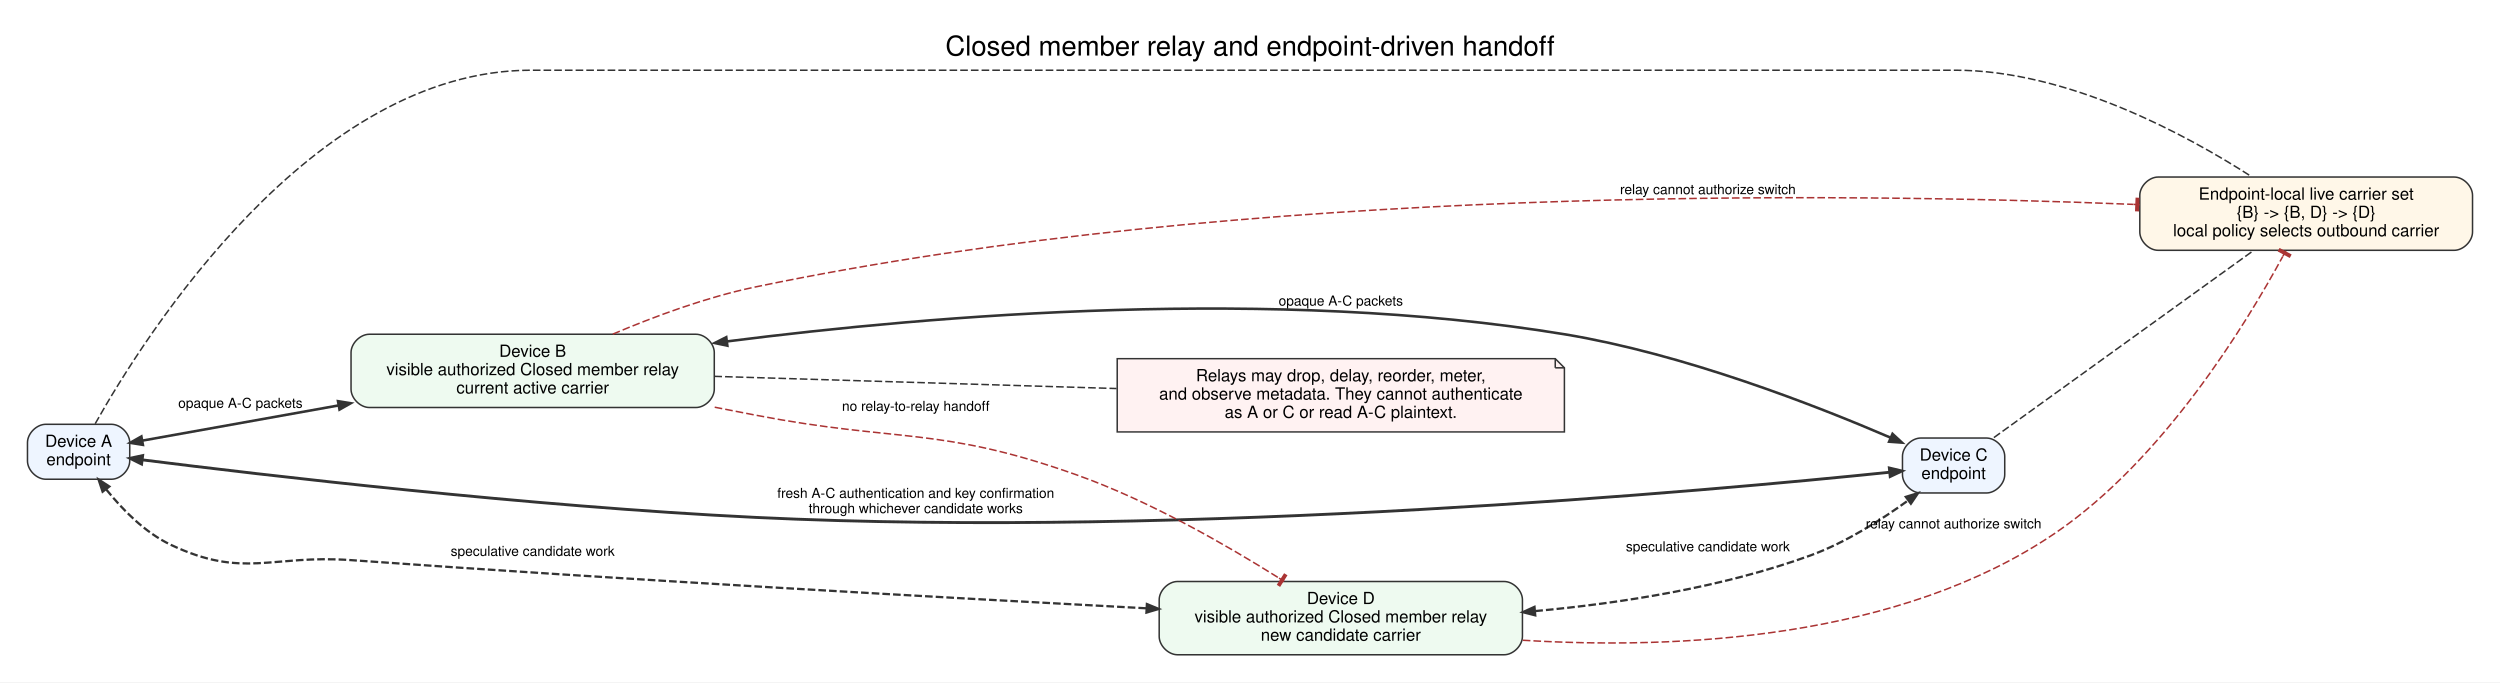
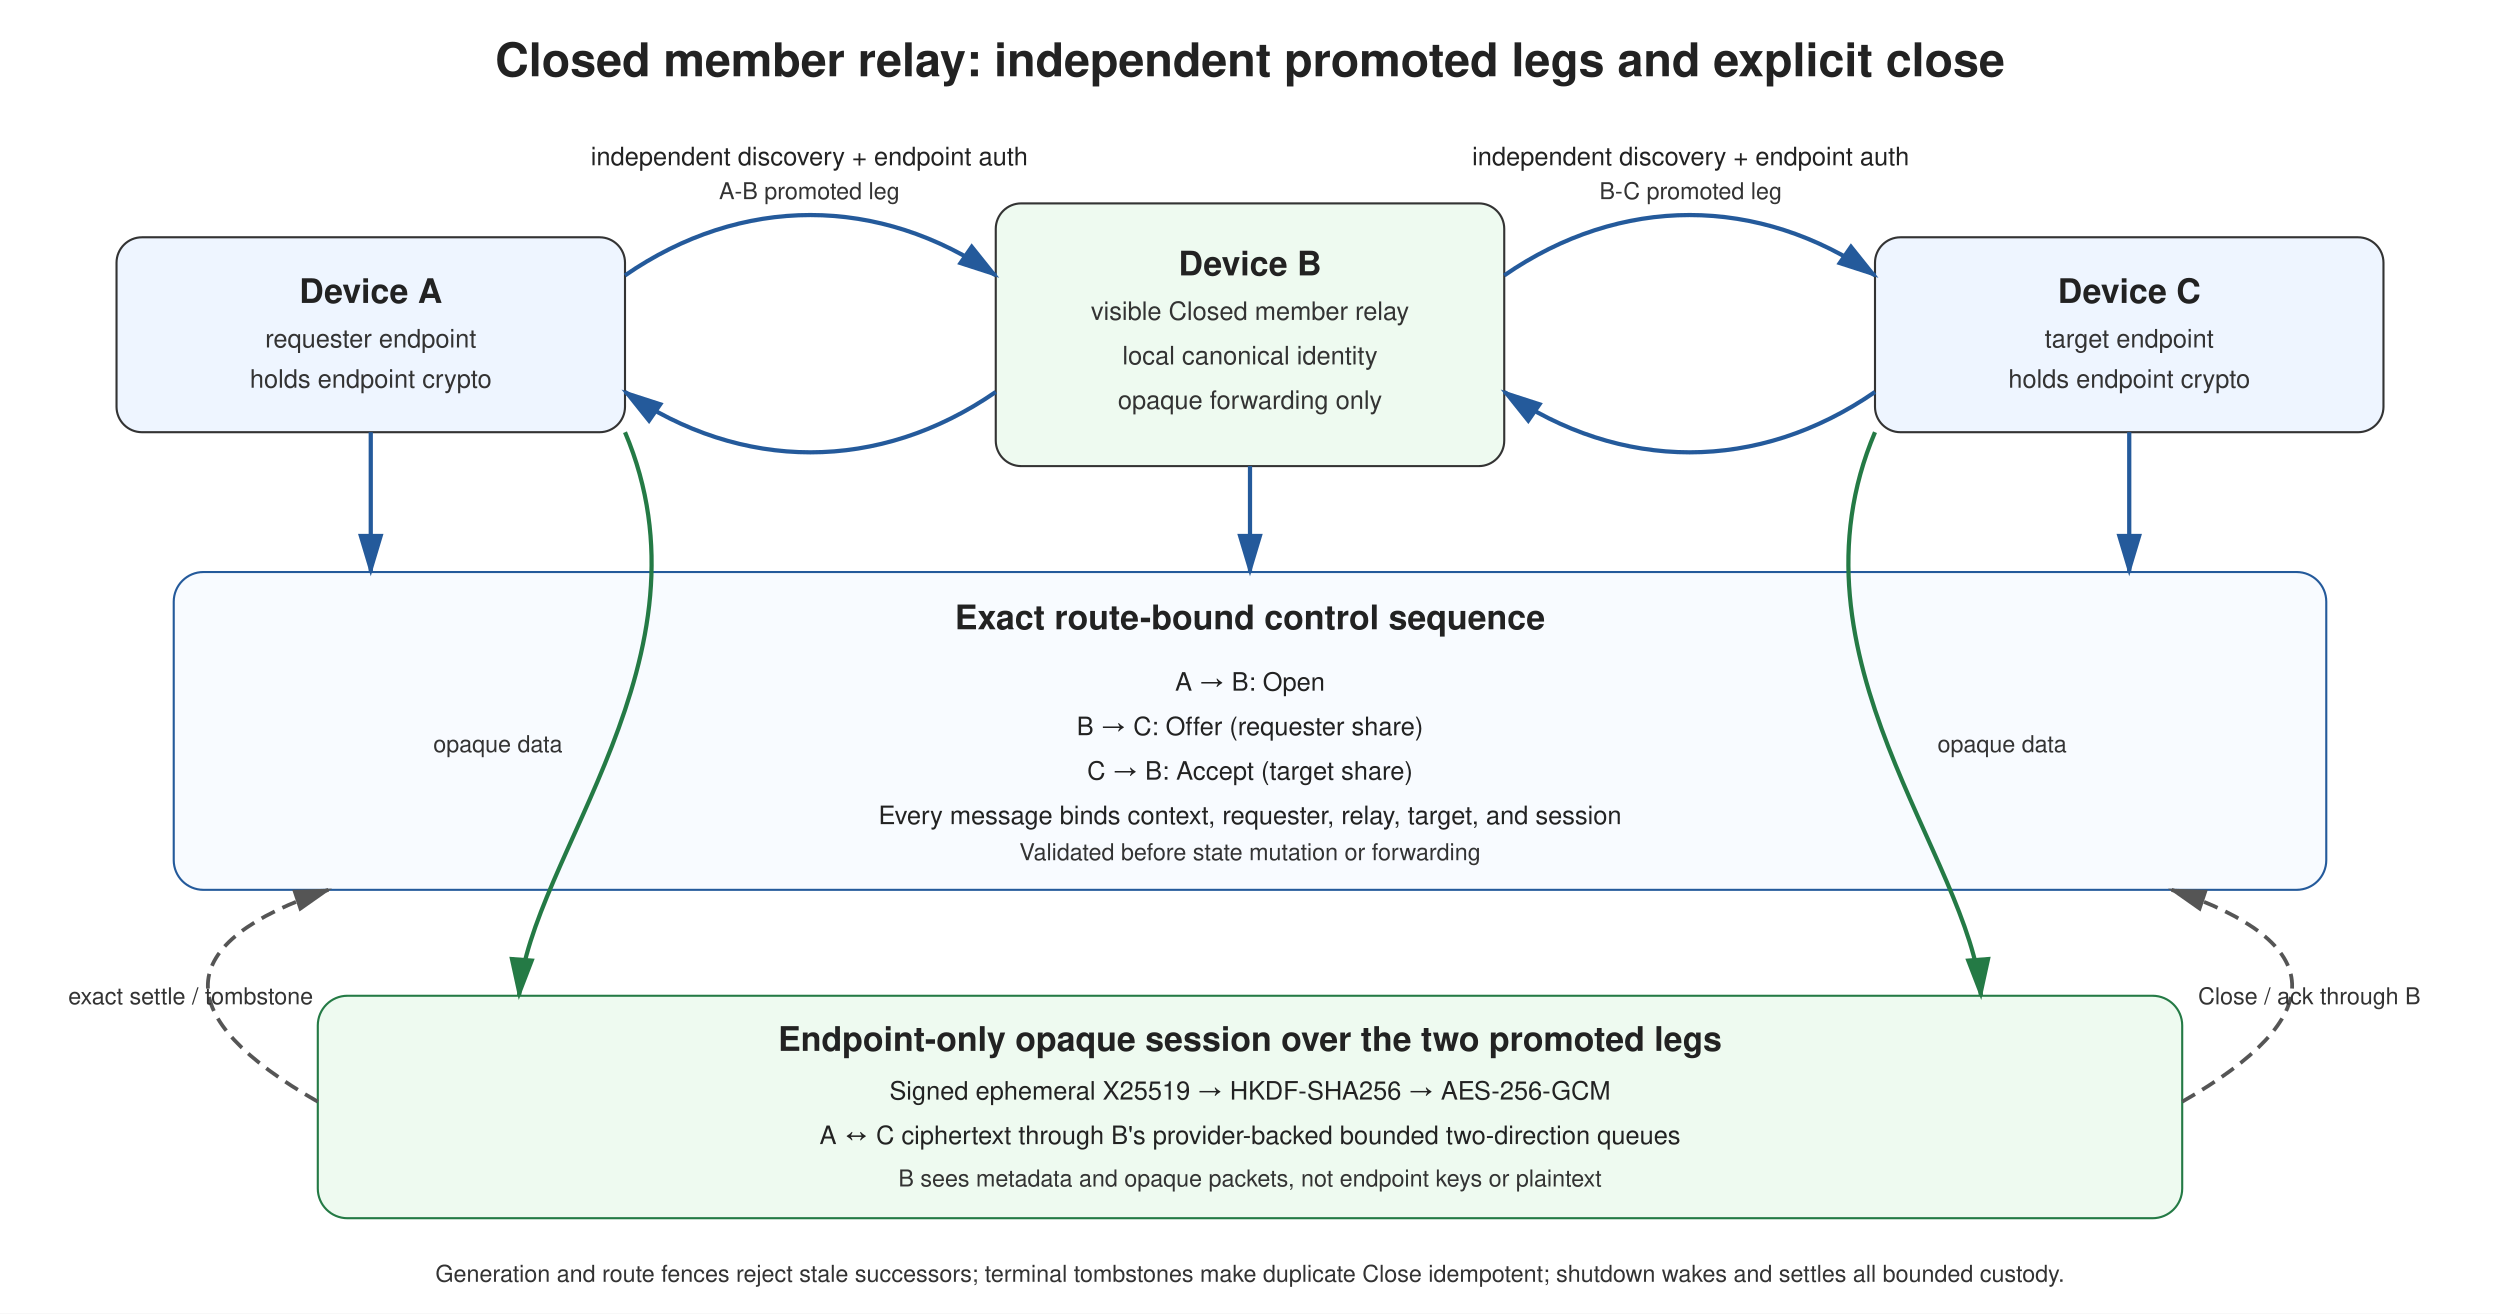
- <svg xmlns="http://www.w3.org/2000/svg" width="1638pt" height="447pt" viewBox="0.00 0.00 1638.00 447.00">
-   <g id="graph0" class="graph" transform="scale(1 1) rotate(0) translate(18 429)">
-     <polygon fill="white" stroke="transparent" points="-18,18 -18,-429 1620,-429 1620,18 -18,18" />
-     <text text-anchor="middle" x="801" y="-392.6" font-family="Helvetica,sans-Serif" font-size="18.00">Closed member relay and endpoint-driven handoff</text>
-     <g id="node1" class="node">
-       <path fill="#eef5ff" stroke="#333333" d="M55,-151C55,-151 12,-151 12,-151 6,-151 0,-145 0,-139 0,-139 0,-127 0,-127 0,-121 6,-115 12,-115 12,-115 55,-115 55,-115 61,-115 67,-121 67,-127 67,-127 67,-139 67,-139 67,-145 61,-151 55,-151" />
-       <text text-anchor="middle" x="33.5" y="-136.2" font-family="Helvetica,sans-Serif" font-size="11.00">Device A</text>
-       <text text-anchor="middle" x="33.5" y="-124.2" font-family="Helvetica,sans-Serif" font-size="11.00">endpoint</text>
-     </g>
-     <g id="node2" class="node">
-       <path fill="#eef5ff" stroke="#333333" d="M1283.5,-142C1283.5,-142 1240.5,-142 1240.5,-142 1234.5,-142 1228.5,-136 1228.5,-130 1228.5,-130 1228.5,-118 1228.5,-118 1228.5,-112 1234.5,-106 1240.5,-106 1240.5,-106 1283.5,-106 1283.5,-106 1289.5,-106 1295.5,-112 1295.5,-118 1295.5,-118 1295.5,-130 1295.5,-130 1295.5,-136 1289.5,-142 1283.5,-142" />
-       <text text-anchor="middle" x="1262" y="-127.2" font-family="Helvetica,sans-Serif" font-size="11.00">Device C</text>
-       <text text-anchor="middle" x="1262" y="-115.2" font-family="Helvetica,sans-Serif" font-size="11.00">endpoint</text>
-     </g>
-     <g id="edge5" class="edge">
-       <path fill="none" stroke="#333333" stroke-width="1.9" d="M75.29,-127.7C153.2,-117.88 328.6,-97.19 477,-90 761.38,-76.21 1103.93,-107.59 1220.16,-119.59" />
-       <polygon fill="#333333" stroke="#333333" stroke-width="1.9" points="74.76,-124.95 67.17,-128.73 75.46,-130.5 74.76,-124.95" />
-       <polygon fill="#333333" stroke="#333333" stroke-width="1.9" points="1219.89,-122.37 1228.13,-120.41 1220.46,-116.8 1219.89,-122.37" />
-       <text text-anchor="middle" x="582" y="-102.8" font-family="Helvetica,sans-Serif" font-size="9.00">fresh A-C authentication and key confirmation</text>
-       <text text-anchor="middle" x="582" y="-92.8" font-family="Helvetica,sans-Serif" font-size="9.00">through whichever candidate works</text>
-     </g>
-     <g id="node3" class="node">
-       <path fill="#eefaf0" stroke="#333333" d="M438,-210C438,-210 224,-210 224,-210 218,-210 212,-204 212,-198 212,-198 212,-174 212,-174 212,-168 218,-162 224,-162 224,-162 438,-162 438,-162 444,-162 450,-168 450,-174 450,-174 450,-198 450,-198 450,-204 444,-210 438,-210" />
-       <text text-anchor="middle" x="331" y="-195.2" font-family="Helvetica,sans-Serif" font-size="11.00">Device B</text>
-       <text text-anchor="middle" x="331" y="-183.2" font-family="Helvetica,sans-Serif" font-size="11.00">visible authorized Closed member relay</text>
-       <text text-anchor="middle" x="331" y="-171.2" font-family="Helvetica,sans-Serif" font-size="11.00">current active carrier</text>
-     </g>
-     <g id="edge1" class="edge">
-       <path fill="none" stroke="#333333" stroke-width="1.7" d="M75.39,-140.33C108.75,-146.32 157.74,-155.1 203.85,-163.37" />
-       <polygon fill="#333333" stroke="#333333" stroke-width="1.7" points="75.62,-137.53 67.25,-138.87 74.63,-143.04 75.62,-137.53" />
-       <polygon fill="#333333" stroke="#333333" stroke-width="1.7" points="203.45,-166.15 211.82,-164.8 204.44,-160.64 203.45,-166.15" />
-       <text text-anchor="middle" x="139.5" y="-161.8" font-family="Helvetica,sans-Serif" font-size="9.00">opaque A-C packets</text>
-     </g>
-     <g id="node4" class="node">
-       <path fill="#eefaf0" stroke="#333333" d="M967.5,-48C967.5,-48 753.5,-48 753.5,-48 747.5,-48 741.5,-42 741.5,-36 741.5,-36 741.5,-12 741.5,-12 741.5,-6 747.5,0 753.5,0 753.5,0 967.5,0 967.5,0 973.5,0 979.5,-6 979.5,-12 979.5,-12 979.5,-36 979.5,-36 979.5,-42 973.5,-48 967.5,-48" />
-       <text text-anchor="middle" x="860.5" y="-33.2" font-family="Helvetica,sans-Serif" font-size="11.00">Device D</text>
-       <text text-anchor="middle" x="860.5" y="-21.2" font-family="Helvetica,sans-Serif" font-size="11.00">visible authorized Closed member relay</text>
-       <text text-anchor="middle" x="860.5" y="-9.2" font-family="Helvetica,sans-Serif" font-size="11.00">new candidate carrier</text>
-     </g>
-     <g id="edge3" class="edge">
-       <path fill="none" stroke="#333333" stroke-width="1.5" stroke-dasharray="5,2" d="M51.69,-108.22C62.26,-95.07 77.03,-80.02 94,-72 141.59,-49.52 159.5,-65.76 212,-62 392.97,-49.02 602.64,-37.33 733.19,-30.44" />
-       <polygon fill="#333333" stroke="#333333" stroke-width="1.5" points="49.22,-106.83 46.55,-114.87 53.65,-110.25 49.22,-106.83" />
-       <polygon fill="#333333" stroke="#333333" stroke-width="1.5" points="733.44,-33.23 741.29,-30.02 733.15,-27.64 733.44,-33.23" />
-       <text text-anchor="middle" x="331" y="-64.8" font-family="Helvetica,sans-Serif" font-size="9.00">speculative candidate work</text>
-     </g>
-     <g id="node5" class="node">
-       <path fill="#fff7e8" stroke="#333333" d="M1590,-313C1590,-313 1396,-313 1396,-313 1390,-313 1384,-307 1384,-301 1384,-301 1384,-277 1384,-277 1384,-271 1390,-265 1396,-265 1396,-265 1590,-265 1590,-265 1596,-265 1602,-271 1602,-277 1602,-277 1602,-301 1602,-301 1602,-307 1596,-313 1590,-313" />
-       <text text-anchor="middle" x="1493" y="-298.2" font-family="Helvetica,sans-Serif" font-size="11.00">Endpoint-local live carrier set</text>
-       <text text-anchor="middle" x="1493" y="-286.2" font-family="Helvetica,sans-Serif" font-size="11.00">{B} -&gt; {B, D} -&gt; {D}</text>
-       <text text-anchor="middle" x="1493" y="-274.2" font-family="Helvetica,sans-Serif" font-size="11.00">local policy selects outbound carrier</text>
-     </g>
-     <g id="edge6" class="edge">
-       <path fill="none" stroke="#333333" stroke-dasharray="5,2" d="M44.37,-151.38C76.83,-209.12 186.53,-383 330,-383 330,-383 330,-383 1263,-383 1336.49,-383 1413.98,-341.06 1457.33,-313.21" />
-     </g>
-     <g id="edge7" class="edge">
-       <path fill="none" stroke="#333333" stroke-dasharray="5,2" d="M1288.38,-142.29C1329.84,-172.16 1412.09,-231.42 1458.36,-264.76" />
-     </g>
-     <g id="edge2" class="edge">
-       <path fill="none" stroke="#333333" stroke-width="1.7" d="M458.31,-205.3C594.64,-222.7 817.69,-241.18 1007,-210 1085.05,-197.14 1171.39,-163.47 1220.63,-142.27" />
-       <polygon fill="#333333" stroke="#333333" stroke-width="1.7" points="458.56,-202.51 450.27,-204.26 457.84,-208.07 458.56,-202.51" />
-       <polygon fill="#333333" stroke="#333333" stroke-width="1.7" points="1221.98,-144.74 1228.2,-138.99 1219.75,-139.6 1221.98,-144.74" />
-       <text text-anchor="middle" x="860.5" y="-228.8" font-family="Helvetica,sans-Serif" font-size="9.00">opaque A-C packets</text>
-     </g>
-     <g id="edge8" class="edge">
-       <path fill="none" stroke="#aa3333" stroke-dasharray="5,2" d="M450.28,-162.2C459.32,-160.43 468.3,-158.68 477,-157 570.21,-139.02 597.55,-149.77 687,-118 735.06,-100.93 785.84,-71.72 819.76,-50.39" />
-       <polygon fill="#aa3333" stroke="#aa3333" points="820.58,-45.13 824.86,-51.9 823.51,-52.75 819.23,-45.99 820.58,-45.13" />
-       <polyline fill="none" stroke="#aa3333" points="823.4,-48.09 820.02,-50.22 " />
-       <text text-anchor="middle" x="582" y="-159.8" font-family="Helvetica,sans-Serif" font-size="9.00">no relay-to-relay handoff</text>
-     </g>
-     <g id="edge9" class="edge">
-       <path fill="none" stroke="#aa3333" stroke-dasharray="5,2" d="M383.5,-210.08C410.68,-221.62 444.97,-234.34 477,-241 799.34,-307.99 1191.12,-302.82 1379.79,-295.09" />
-       <polygon fill="#aa3333" stroke="#aa3333" points="1382.97,-290.96 1383.3,-298.95 1381.7,-299.02 1381.37,-291.03 1382.97,-290.96" />
-       <polyline fill="none" stroke="#aa3333" points="1383.93,-294.92 1379.94,-295.09 " />
-       <text text-anchor="middle" x="1101" y="-301.8" font-family="Helvetica,sans-Serif" font-size="9.00">relay cannot authorize switch</text>
-     </g>
-     <g id="node6" class="node">
-       <polygon fill="#fff2f2" stroke="#333333" points="1001,-194 714,-194 714,-146 1007,-146 1007,-188 1001,-194" />
-       <polyline fill="none" stroke="#333333" points="1001,-194 1001,-188 " />
-       <polyline fill="none" stroke="#333333" points="1007,-188 1001,-188 " />
-       <text text-anchor="middle" x="860.5" y="-179.2" font-family="Helvetica,sans-Serif" font-size="11.00">Relays may drop, delay, reorder, meter,</text>
-       <text text-anchor="middle" x="860.5" y="-167.2" font-family="Helvetica,sans-Serif" font-size="11.00">and observe metadata. They cannot authenticate</text>
-       <text text-anchor="middle" x="860.5" y="-155.2" font-family="Helvetica,sans-Serif" font-size="11.00">as A or C or read A-C plaintext.</text>
-     </g>
-     <g id="edge11" class="edge">
-       <path fill="none" stroke="#333333" stroke-dasharray="5,2" d="M450.05,-182.42C527.95,-180.06 630.56,-176.94 713.57,-174.43" />
-     </g>
-     <g id="edge4" class="edge">
-       <path fill="none" stroke="#333333" stroke-width="1.5" stroke-dasharray="5,2" d="M987.93,-28.63C1044.38,-33.79 1110.9,-44.21 1168,-65 1191.16,-73.43 1214.57,-88.33 1232.11,-101.04" />
-       <polygon fill="#333333" stroke="#333333" stroke-width="1.5" points="987.89,-25.82 979.68,-27.91 987.4,-31.4 987.89,-25.82" />
-       <polygon fill="#333333" stroke="#333333" stroke-width="1.5" points="1230.68,-103.46 1238.77,-105.97 1234.01,-98.96 1230.68,-103.46" />
-       <text text-anchor="middle" x="1101" y="-67.8" font-family="Helvetica,sans-Serif" font-size="9.00">speculative candidate work</text>
-     </g>
-     <g id="edge10" class="edge">
-       <path fill="none" stroke="#aa3333" stroke-dasharray="5,2" d="M979.72,-9.51C1081.06,-3.34 1226.47,-9.99 1329,-80 1399.41,-128.08 1453.29,-216.05 1477.68,-260.98" />
-       <polygon fill="#aa3333" stroke="#aa3333" points="1482.81,-262.06 1475.77,-265.86 1475.01,-264.45 1482.05,-260.65 1482.81,-262.06" />
-       <polyline fill="none" stroke="#aa3333" points="1479.67,-264.66 1477.77,-261.14 " />
-       <text text-anchor="middle" x="1262" y="-82.8" font-family="Helvetica,sans-Serif" font-size="9.00">relay cannot authorize switch</text>
-     </g>
-   </g>
+ <svg xmlns="http://www.w3.org/2000/svg" width="1180" height="620" viewBox="0 0 1180 620">
+   <defs>
+     <marker id="arrow-blue" markerWidth="10" markerHeight="10" refX="9" refY="3" orient="auto">
+       <path d="M0,0 L10,3 L0,6 z" fill="#245a9b" />
+     </marker>
+     <marker id="arrow-green" markerWidth="10" markerHeight="10" refX="9" refY="3" orient="auto">
+       <path d="M0,0 L10,3 L0,6 z" fill="#247a45" />
+     </marker>
+     <marker id="arrow-gray" markerWidth="10" markerHeight="10" refX="9" refY="3" orient="auto">
+       <path d="M0,0 L10,3 L0,6 z" fill="#555" />
+     </marker>
+     <style>
+       .title { font: 700 22px Helvetica, Arial, sans-serif; fill: #222; }
+       .node-title { font: 700 16px Helvetica, Arial, sans-serif; fill: #222; }
+       .node-copy { font: 12px Helvetica, Arial, sans-serif; fill: #333; }
+       .label { font: 12px Helvetica, Arial, sans-serif; fill: #222; }
+       .small { font: 11px Helvetica, Arial, sans-serif; fill: #333; }
+       .control { stroke: #245a9b; stroke-width: 2; fill: none; marker-end: url(#arrow-blue); }
+       .data { stroke: #247a45; stroke-width: 2; fill: none; marker-end: url(#arrow-green); }
+       .close { stroke: #555; stroke-width: 1.8; stroke-dasharray: 7 4; fill: none; marker-end: url(#arrow-gray); }
+     </style>
+   </defs>
+   <rect width="1180" height="620" fill="#fff" />
+   <text x="590" y="36" text-anchor="middle" class="title">Closed member relay: independent promoted legs and explicit close</text>
+   <rect x="55" y="112" width="240" height="92" rx="12" fill="#eef5ff" stroke="#333" />
+   <text x="175" y="143" text-anchor="middle" class="node-title">Device A</text>
+   <text x="175" y="164" text-anchor="middle" class="node-copy">requester endpoint</text>
+   <text x="175" y="183" text-anchor="middle" class="node-copy">holds endpoint crypto</text>
+   <rect x="470" y="96" width="240" height="124" rx="12" fill="#eefaf0" stroke="#333" />
+   <text x="590" y="130" text-anchor="middle" class="node-title">Device B</text>
+   <text x="590" y="151" text-anchor="middle" class="node-copy">visible Closed member relay</text>
+   <text x="590" y="172" text-anchor="middle" class="node-copy">local canonical identity</text>
+   <text x="590" y="193" text-anchor="middle" class="node-copy">opaque forwarding only</text>
+   <rect x="885" y="112" width="240" height="92" rx="12" fill="#eef5ff" stroke="#333" />
+   <text x="1005" y="143" text-anchor="middle" class="node-title">Device C</text>
+   <text x="1005" y="164" text-anchor="middle" class="node-copy">target endpoint</text>
+   <text x="1005" y="183" text-anchor="middle" class="node-copy">holds endpoint crypto</text>
+   <path d="M295 130 C350 92 415 92 470 130" class="control" />
+   <path d="M470 185 C415 223 350 223 295 185" class="control" />
+   <text x="382" y="78" text-anchor="middle" class="label">independent discovery + endpoint auth</text>
+   <text x="382" y="94" text-anchor="middle" class="small">A-B promoted leg</text>
+   <path d="M710 130 C765 92 830 92 885 130" class="control" />
+   <path d="M885 185 C830 223 765 223 710 185" class="control" />
+   <text x="798" y="78" text-anchor="middle" class="label">independent discovery + endpoint auth</text>
+   <text x="798" y="94" text-anchor="middle" class="small">B-C promoted leg</text>
+   <rect x="82" y="270" width="1016" height="150" rx="14" fill="#f8fbff" stroke="#245a9b" />
+   <text x="590" y="297" text-anchor="middle" class="node-title">Exact route-bound control sequence</text>
+   <text x="590" y="326" text-anchor="middle" class="label">A → B: Open</text>
+   <text x="590" y="347" text-anchor="middle" class="label">B → C: Offer (requester share)</text>
+   <text x="590" y="368" text-anchor="middle" class="label">C → B: Accept (target share)</text>
+   <text x="590" y="389" text-anchor="middle" class="label">Every message binds context, requester, relay, target, and session</text>
+   <text x="590" y="406" text-anchor="middle" class="small">Validated before state mutation or forwarding</text>
+   <path d="M175 204 L175 270" class="control" />
+   <path d="M1005 204 L1005 270" class="control" />
+   <path d="M590 220 L590 270" class="control" />
+   <rect x="150" y="470" width="880" height="105" rx="14" fill="#eefaf0" stroke="#247a45" />
+   <text x="590" y="496" text-anchor="middle" class="node-title">Endpoint-only opaque session over the two promoted legs</text>
+   <text x="590" y="519" text-anchor="middle" class="label">Signed ephemeral X25519 → HKDF-SHA256 → AES-256-GCM</text>
+   <text x="590" y="540" text-anchor="middle" class="label">A ↔ C ciphertext through B's provider-backed bounded two-direction queues</text>
+   <text x="590" y="560" text-anchor="middle" class="small">B sees metadata and opaque packets, not endpoint keys or plaintext</text>
+   <path d="M295 204 C340 310 250 405 245 470" class="data" />
+   <path d="M885 204 C840 310 930 405 935 470" class="data" />
+   <text x="235" y="355" text-anchor="middle" class="small">opaque data</text>
+   <text x="945" y="355" text-anchor="middle" class="small">opaque data</text>
+   <path d="M1030 520 C1100 480 1100 445 1025 420" class="close" />
+   <path d="M150 520 C80 480 80 445 155 420" class="close" />
+   <text x="1090" y="474" text-anchor="middle" class="small">Close / ack through B</text>
+   <text x="90" y="474" text-anchor="middle" class="small">exact settle / tombstone</text>
+   <text x="590" y="605" text-anchor="middle" class="small">Generation and route fences reject stale successors; terminal tombstones make duplicate Close idempotent; shutdown wakes and settles all bounded custody.</text>
</svg>
